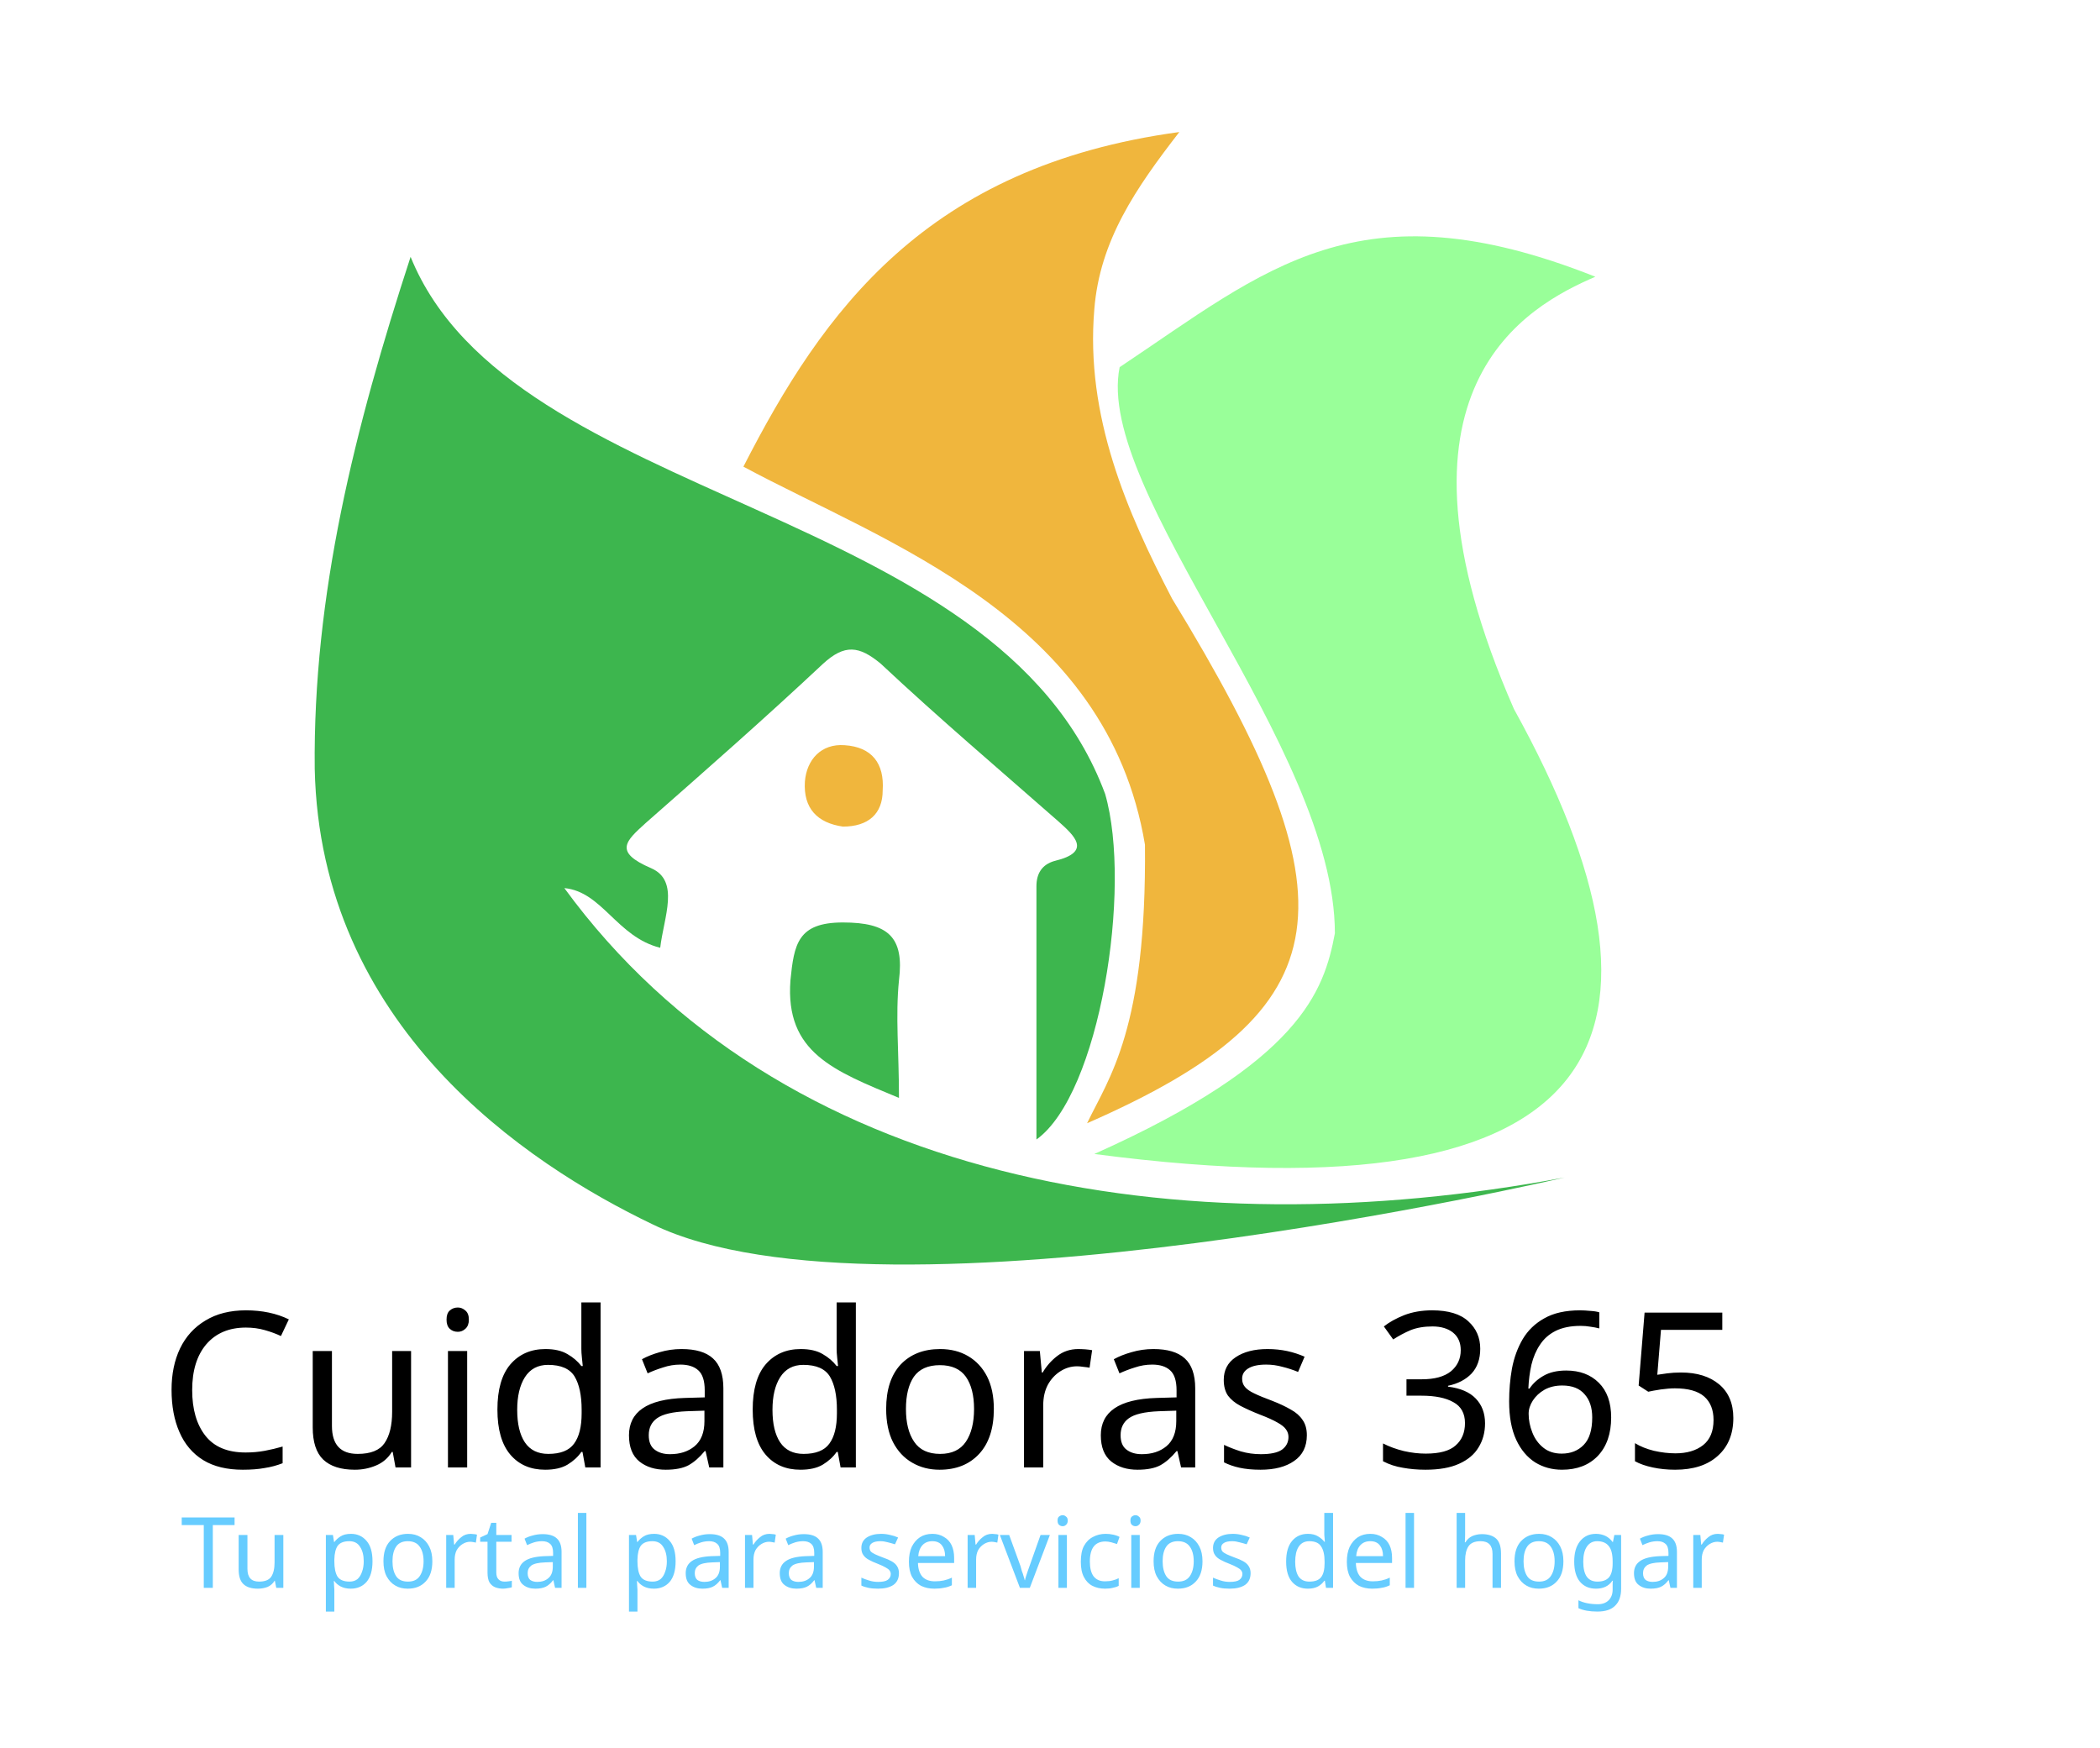
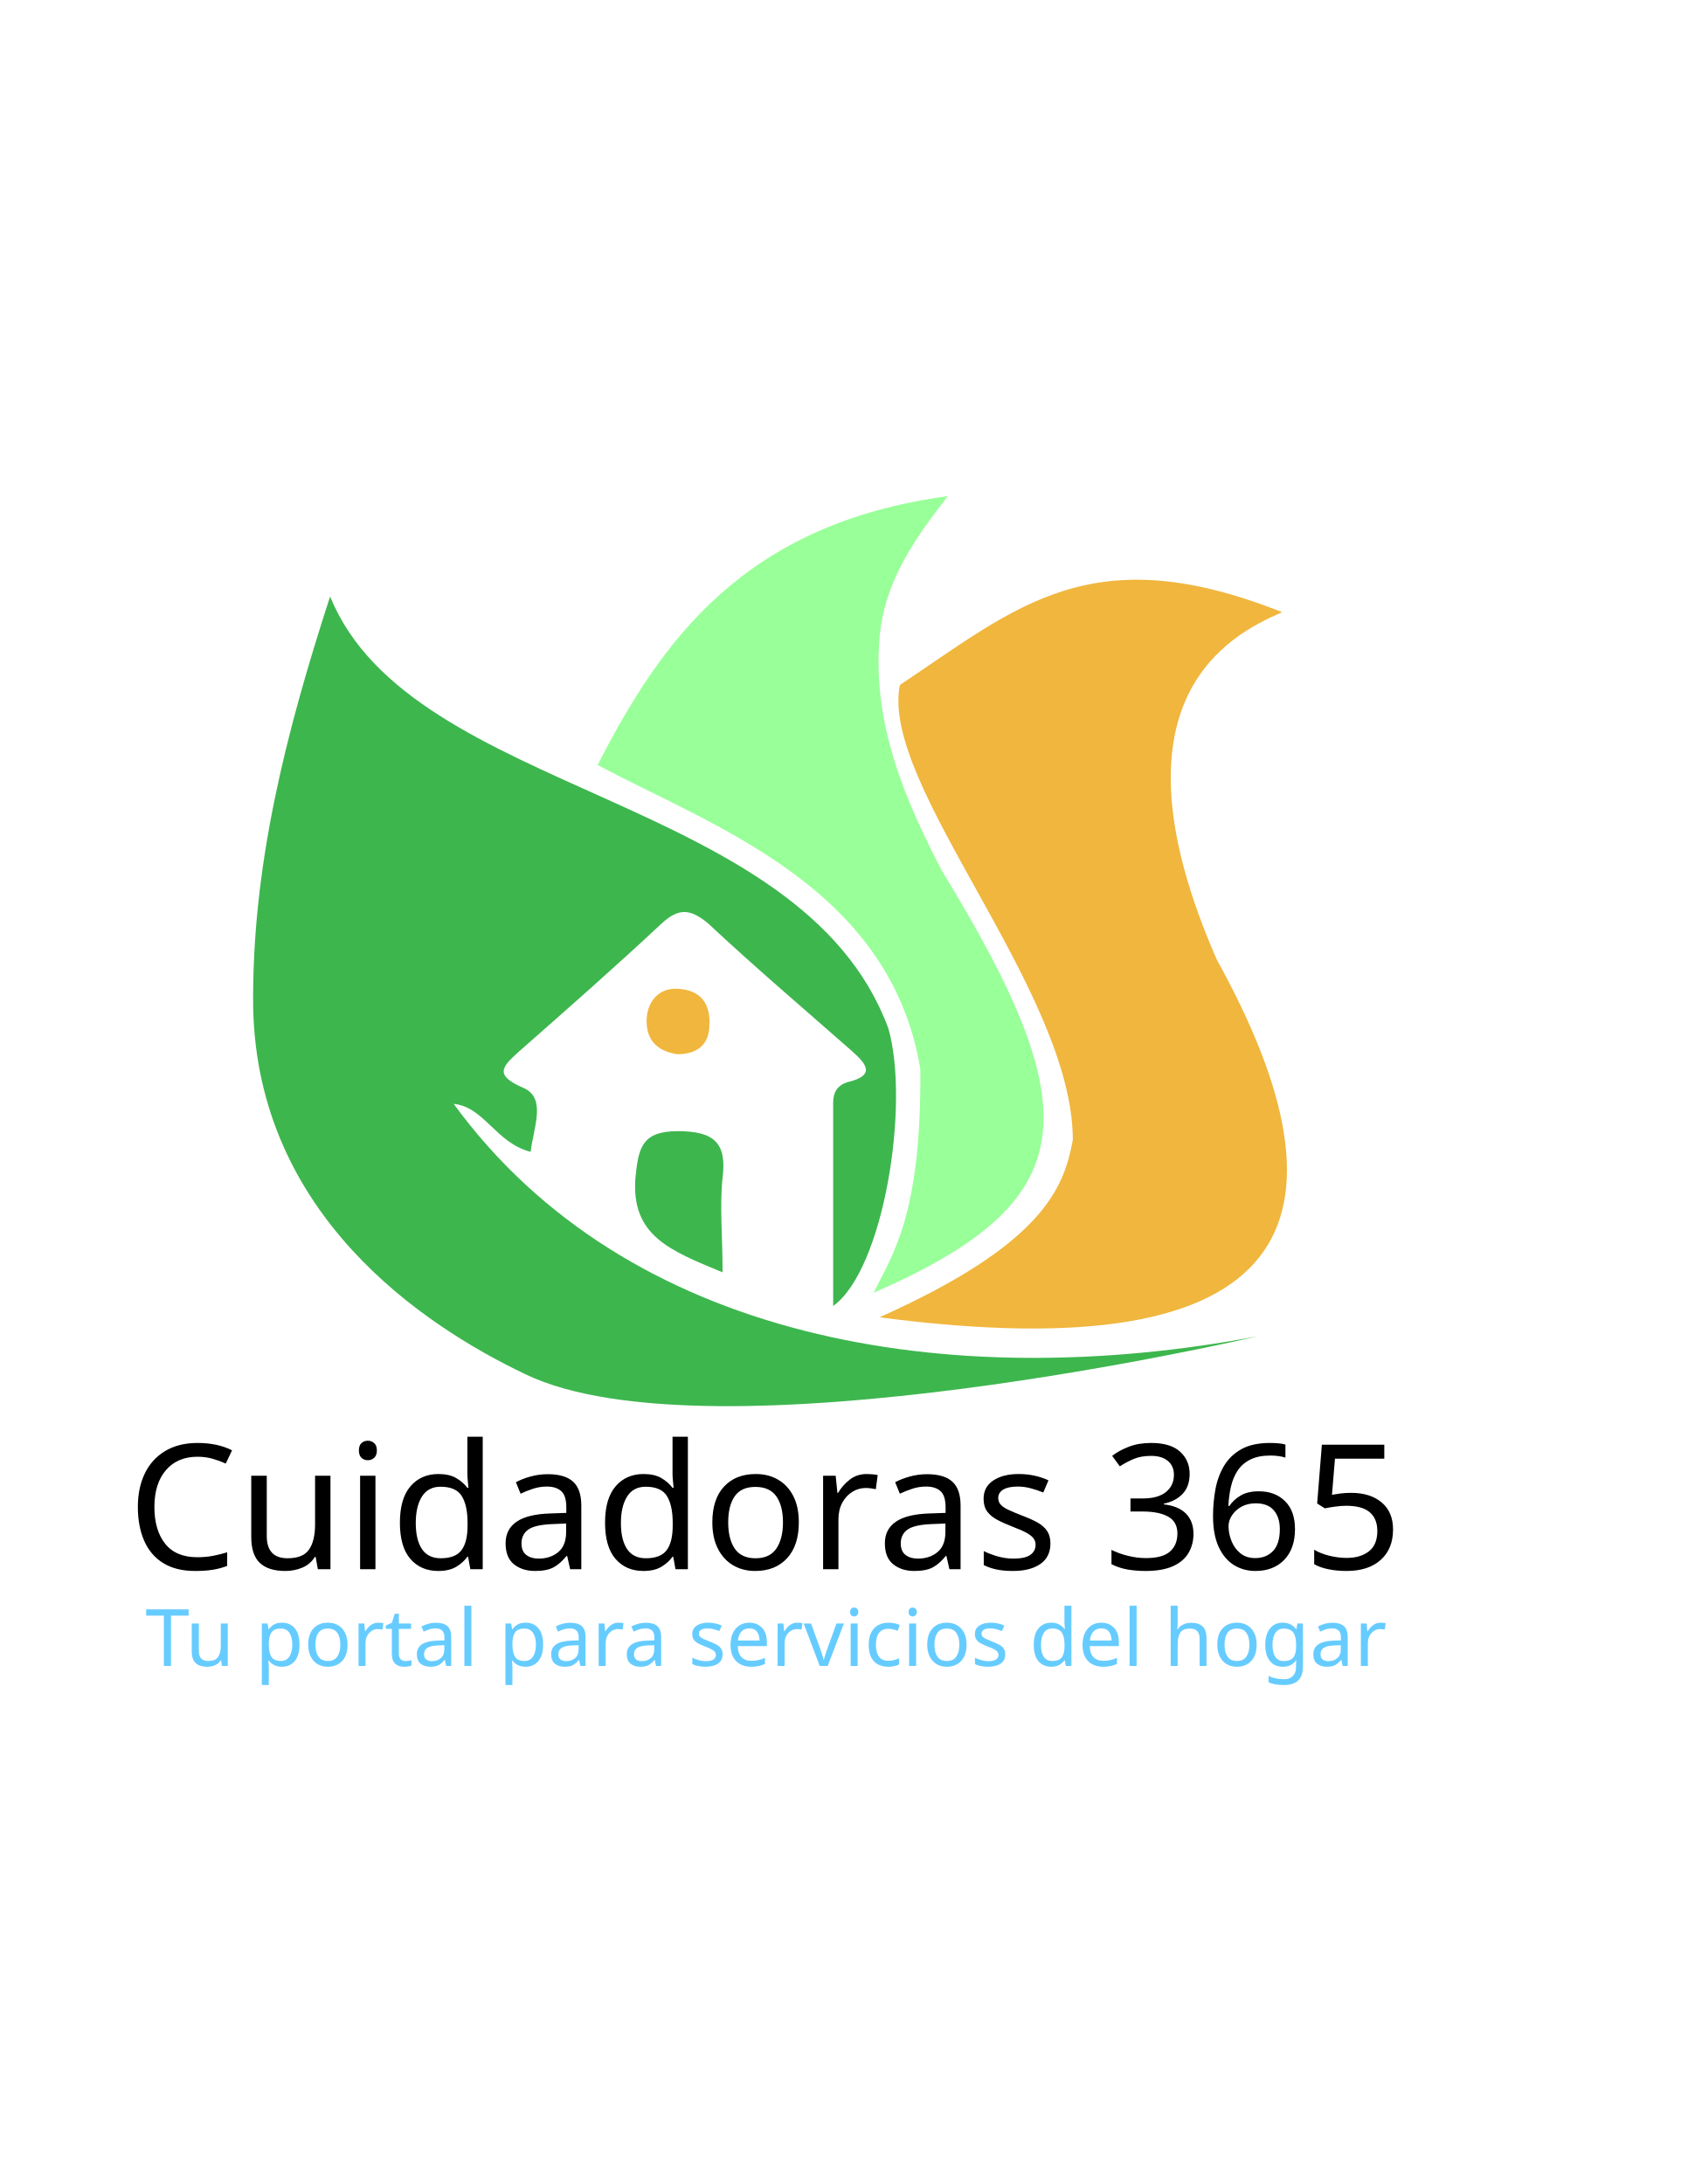
- <svg xmlns="http://www.w3.org/2000/svg" version="1.1" id="Layer_1" x="0px" y="0px" viewBox="0 0 116.1 96.6" enable-background="new 0 0 116.1 96.6" xml:space="preserve">
+ <svg xmlns="http://www.w3.org/2000/svg" version="1.1" id="Layer_1" x="0px" y="0px" viewBox="0 0 612 792" enable-background="new 0 0 612 792" xml:space="preserve">
  <g>
-     <path fill="#3DB64E" d="M48.8,68.2" />
-     <path fill="#3DB64E" d="M86.5,65.1c-21.3,4-43.4,0.3-55.3-16c2.1,0.2,2.9,2.7,5.3,3.3c0.2-1.7,1.1-3.7-0.5-4.4   c-2.1-0.9-1.4-1.5-0.3-2.5c3.3-2.9,6.6-5.8,9.8-8.8c1.2-1.1,2-1,3.2,0c3.2,3,6.5,5.8,9.8,8.7c0.9,0.8,1.9,1.7-0.2,2.2   c-0.7,0.2-1,0.7-1,1.4c0,4.5,0,9.1,0,14c3.5-2.5,5.3-13.9,3.8-19.1C55.1,27.7,28.3,28,22.7,14.2c-3.1,9.5-5.4,18.7-5.3,28.3   C17.7,56.7,29,64.3,36.1,67.7C48.9,73.9,86.5,65.1,86.5,65.1z" />
-     <path fill="#F0B63D" d="M41.1,25.8c4.4-8.6,10.1-16.6,24.1-18.5c-2.4,3.1-4.4,6-4.7,9.8c-0.5,5.9,1.8,11.2,4.3,16   c10.2,16.7,9.7,22.7-4.7,29c1.2-2.5,3.3-5.2,3.2-15.4C61.2,34.1,48.9,30,41.1,25.8z" />
-     <path fill="#3DB64E" d="M49.7,60.7c-3.6-1.5-6.3-2.5-6-6.5c0.2-2,0.4-3.2,2.9-3.2c2.5,0,3.4,0.8,3.1,3.2   C49.5,56.2,49.7,58.1,49.7,60.7z" />
-     <path fill="#F0B63D" d="M46.6,45.7c-1.4-0.2-2.2-1-2.1-2.5c0.1-1.2,0.9-2.1,2.2-2c1.5,0.1,2.2,1,2.1,2.5C48.8,45,48,45.7,46.6,45.7   z" />
+     <path fill="#3DB64E" d="M257.2,500.9" />
+     <path fill="#3DB64E" d="M456,484.6c-112.3,21.1-228.8,1.6-291.5-84.3c11.1,1.1,15.3,14.2,27.9,17.4c1.1-9,5.8-19.5-2.6-23.2   c-11.1-4.7-7.4-7.9-1.6-13.2c17.4-15.3,34.8-30.6,51.7-46.4c6.3-5.8,10.5-5.3,16.9,0c16.9,15.8,34.3,30.6,51.7,45.9   c4.7,4.2,10,9-1.1,11.6c-3.7,1.1-5.3,3.7-5.3,7.4c0,23.7,0,48,0,73.8c18.4-13.2,27.9-73.3,20-100.7   c-31.6-85.4-172.9-83.8-202.4-156.6c-16.3,50.1-28.5,98.6-27.9,149.2c1.6,74.9,61.1,114.9,98.6,132.8   C257.8,530.9,456,484.6,456,484.6z" />
+     <path fill="#99FF99" d="M216.7,277.4c23.2-45.3,53.2-87.5,127-97.5c-12.7,16.3-23.2,31.6-24.8,51.7c-2.6,31.1,9.5,59,22.7,84.3   c53.8,88,51.1,119.7-24.8,152.9c6.3-13.2,17.4-27.4,16.9-81.2C322.6,321.1,257.8,299.5,216.7,277.4z" />
+     <path fill="#3DB64E" d="M262,461.4c-19-7.9-33.2-13.2-31.6-34.3c1.1-10.5,2.1-16.9,15.3-16.9c13.2,0,17.9,4.2,16.3,16.9   C260.9,437.6,262,447.7,262,461.4z" />
+     <path fill="#F0B63D" d="M245.6,382.3c-7.4-1.1-11.6-5.3-11.1-13.2c0.5-6.3,4.7-11.1,11.6-10.5c7.9,0.5,11.6,5.3,11.1,13.2   C257.2,378.6,253,382.3,245.6,382.3z" />
  </g>
-   <path fill="#99FF99" d="M61.9,20.3c8.1-5.4,13.2-10.2,26.3-5c-3.7,1.6-12.3,6.1-4.5,23.9c9.9,17.9,5.7,28.4-23.2,24.6  c11.4-5.1,12.7-9,13.3-12.2C73.8,41.3,60.5,27.2,61.9,20.3z" />
-   <text transform="matrix(1 0 0 1 8.75 81.1317)" font-family="'Comfortaa-Regular'" font-size="12">Cuidadoras 365</text>
-   <text transform="matrix(1 0 0 1 10 87.786)" fill="#66CCFF" font-family="'Comfortaa-Regular'" font-size="5.453">Tu portal para servicios del hogar</text>
+   <path fill="#F0B63D" d="M326.3,248.4c42.7-28.5,69.6-53.8,138.6-26.4c-19.5,8.4-64.8,32.2-23.7,126c52.2,94.4,30,149.7-122.3,129.7  c60.1-26.9,66.9-47.4,70.1-64.3C389,359.1,318.9,284.8,326.3,248.4z" />
+   <text transform="matrix(1 0 0 1 46.1263 569.0665)" font-family="'Comfortaa-Regular'" font-size="63.256">Cuidadoras 365</text>
+   <text transform="matrix(1 0 0 1 52.7143 604.1458)" fill="#66CCFF" font-family="'Comfortaa-Regular'" font-size="28.746">Tu portal para servicios del hogar</text>
</svg>
